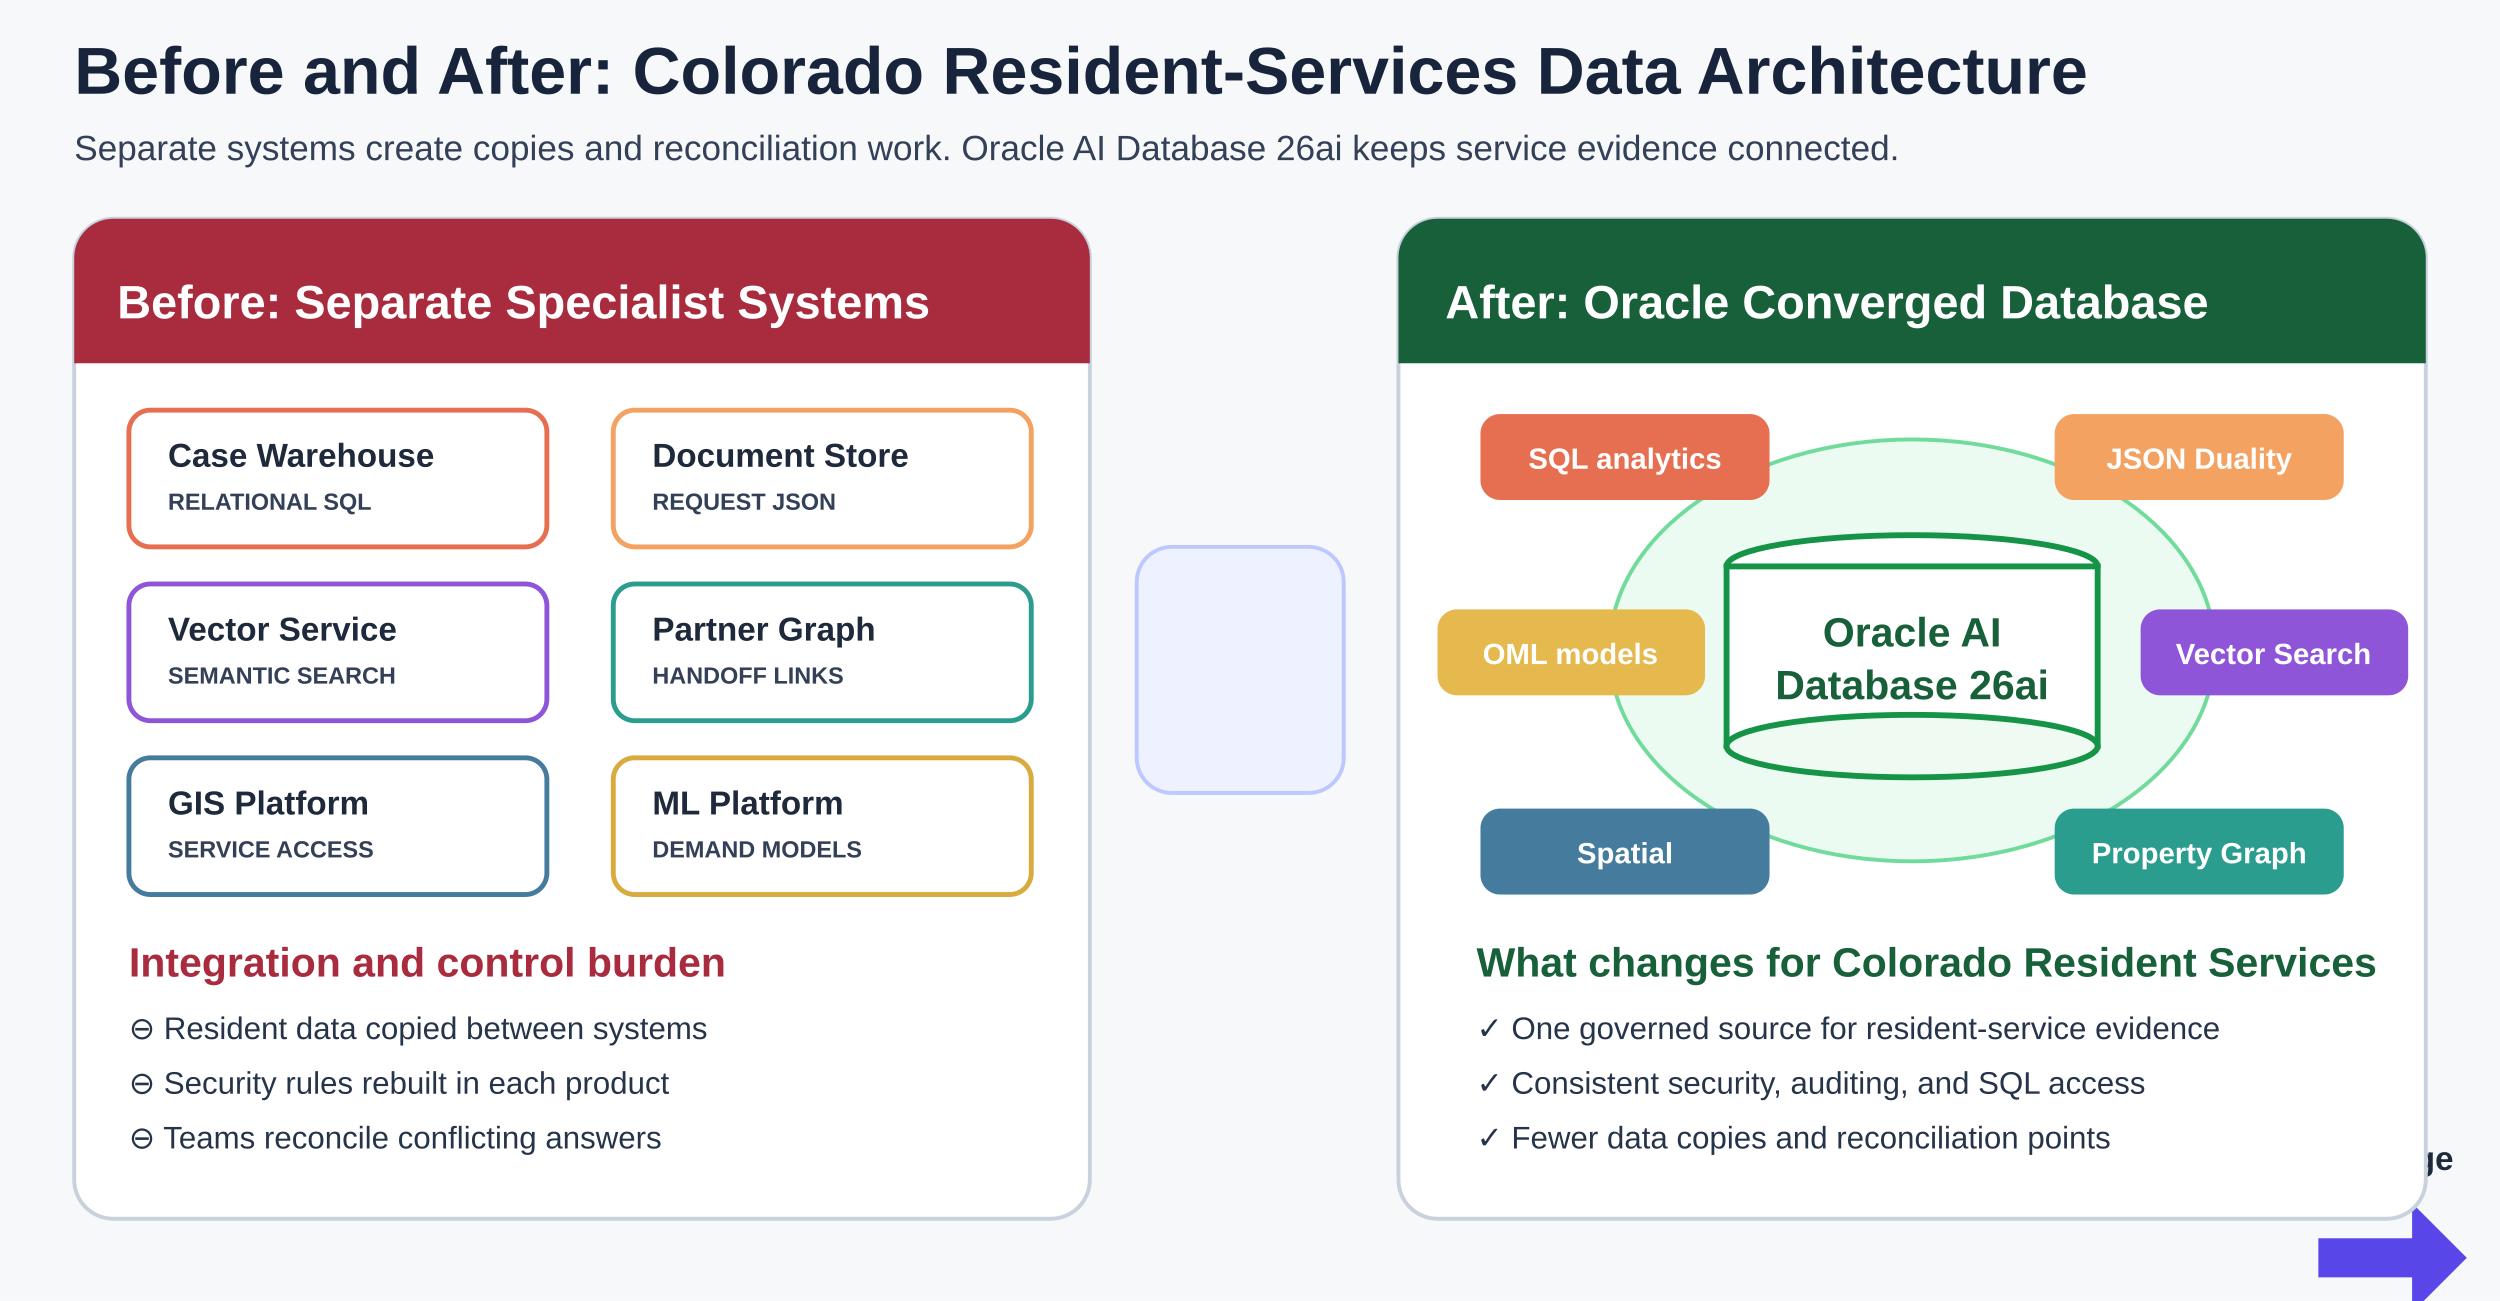
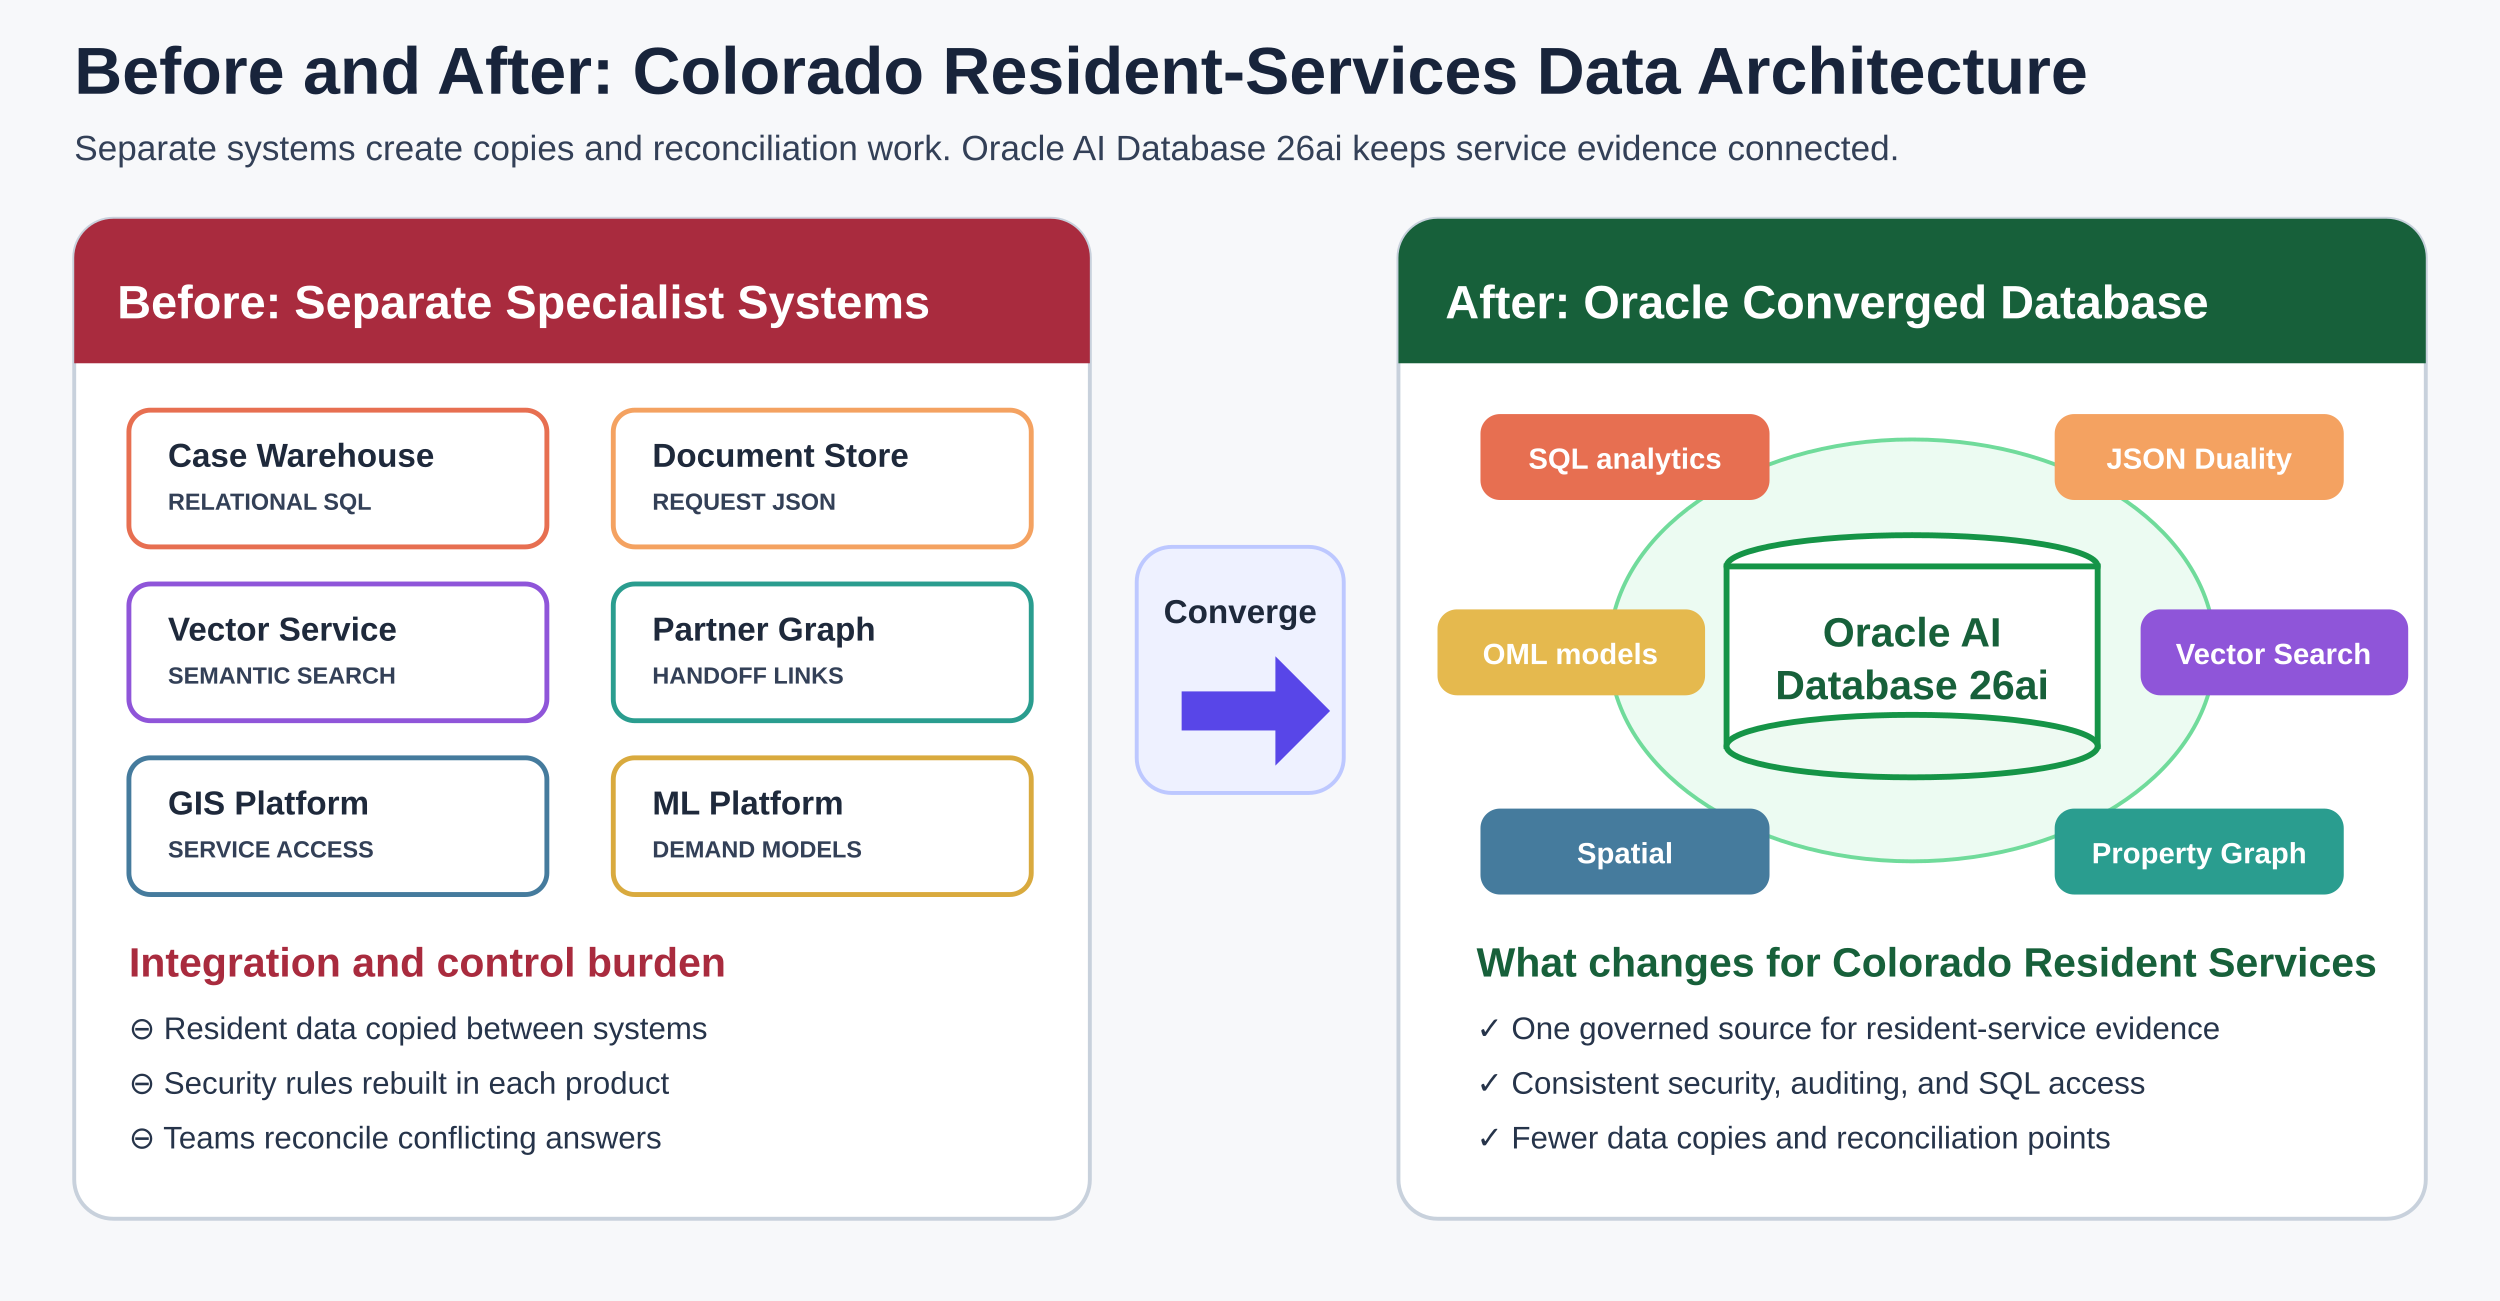
<svg xmlns="http://www.w3.org/2000/svg" width="1280" height="666" viewBox="0 0 1280 666" role="img" aria-labelledby="title desc">
  <rect width="1280" height="666" fill="#f7f8fa" />
  <style>
    .h1{font:700 34px Arial,sans-serif;fill:#18243b}.sub{font:18px Arial,sans-serif;fill:#334057}
    .panel{fill:#fff;stroke:#c8d1dc;stroke-width:2}.ph{font:700 24px Arial,sans-serif;fill:#fff}
    .box{fill:#fff;stroke-width:2.5}.bt{font:700 17px Arial,sans-serif;fill:#1e293b}.tag{font:700 12px Arial,sans-serif;fill:#334057}
    .body{font:16px Arial,sans-serif;fill:#26344a}.label{font:700 21px Arial,sans-serif}.chip{font:700 15px Arial,sans-serif;fill:#fff}
  </style>
  <text x="38" y="48" class="h1">Before and After: Colorado Resident-Services Data Architecture</text>
  <text x="38" y="82" class="sub">Separate systems create copies and reconciliation work. Oracle AI Database 26ai keeps service evidence connected.</text>
  <rect x="38" y="112" width="520" height="512" rx="20" class="panel" />
  <path d="M38 132a20 20 0 0 1 20-20h480a20 20 0 0 1 20 20v54H38z" fill="#a92b3e" />
  <text x="60" y="163" class="ph">Before: Separate Specialist Systems</text>
  <g transform="translate(66 210)">
    <rect width="214" height="70" rx="11" class="box" stroke="#e76f51" />
    <text x="20" y="29" class="bt">Case Warehouse</text>
    <text x="20" y="51" class="tag">RELATIONAL SQL</text>
  </g>
  <g transform="translate(314 210)">
    <rect width="214" height="70" rx="11" class="box" stroke="#f4a261" />
    <text x="20" y="29" class="bt">Document Store</text>
    <text x="20" y="51" class="tag">REQUEST JSON</text>
  </g>
  <g transform="translate(66 299)">
    <rect width="214" height="70" rx="11" class="box" stroke="#8f55d9" />
    <text x="20" y="29" class="bt">Vector Service</text>
    <text x="20" y="51" class="tag">SEMANTIC SEARCH</text>
  </g>
  <g transform="translate(314 299)">
    <rect width="214" height="70" rx="11" class="box" stroke="#2a9d8f" />
    <text x="20" y="29" class="bt">Partner Graph</text>
    <text x="20" y="51" class="tag">HANDOFF LINKS</text>
  </g>
  <g transform="translate(66 388)">
    <rect width="214" height="70" rx="11" class="box" stroke="#457b9d" />
    <text x="20" y="29" class="bt">GIS Platform</text>
    <text x="20" y="51" class="tag">SERVICE ACCESS</text>
  </g>
  <g transform="translate(314 388)">
    <rect width="214" height="70" rx="11" class="box" stroke="#d9aa3e" />
    <text x="20" y="29" class="bt">ML Platform</text>
    <text x="20" y="51" class="tag">DEMAND MODELS</text>
  </g>
  <text x="66" y="500" class="label" fill="#a92b3e">Integration and control burden</text>
  <g class="body">
    <text x="66" y="532">⊖ Resident data copied between systems</text>
    <text x="66" y="560">⊖ Security rules rebuilt in each product</text>
    <text x="66" y="588">⊖ Teams reconcile conflicting answers</text>
  </g>
  <g transform="translate(582 280)">
    <rect width="106" height="126" rx="18" fill="#eef1ff" stroke="#bdc8ff" stroke-width="2" />
-     <text x="635" y="319" text-anchor="middle" class="bt" fill="#4637c7">Converge</text>
-     <path d="M605 354h48v-18l28 28-28 28v-18h-48z" fill="#5846e8" />
+     <text x="53" y="39" text-anchor="middle" class="bt" fill="#4637c7">Converge</text>
+     <path d="M23 74h48V56l28 28-28 28V94H23z" fill="#5846e8" />
  </g>
  <rect x="716" y="112" width="526" height="512" rx="20" class="panel" />
  <path d="M716 132a20 20 0 0 1 20-20h486a20 20 0 0 1 20 20v54H716z" fill="#17603a" />
  <text x="740" y="163" class="ph">After: Oracle Converged Database</text>
  <ellipse cx="979" cy="333" rx="155" ry="108" fill="#ecfbf2" stroke="#70db9b" stroke-width="2" />
  <g transform="translate(884 274)">
    <ellipse cx="95" cy="16" rx="95" ry="16" fill="#fff" stroke="#159447" stroke-width="3" />
    <rect x="0" y="16" width="190" height="92" fill="#fff" stroke="#159447" stroke-width="3" />
    <ellipse cx="95" cy="108" rx="95" ry="16" fill="#eefaf2" stroke="#159447" stroke-width="3" />
    <text x="95" y="57" text-anchor="middle" class="label" fill="#17603a">Oracle AI</text>
    <text x="95" y="84" text-anchor="middle" class="label" fill="#17603a">Database 26ai</text>
  </g>
  <g>
    <rect x="758" y="212" width="148" height="44" rx="10" fill="#e76f51" />
    <text x="832" y="240" text-anchor="middle" class="chip">SQL analytics</text>
    <rect x="1052" y="212" width="148" height="44" rx="10" fill="#f4a261" />
    <text x="1126" y="240" text-anchor="middle" class="chip">JSON Duality</text>
    <rect x="1096" y="312" width="137" height="44" rx="10" fill="#8f55d9" />
    <text x="1164" y="340" text-anchor="middle" class="chip">Vector Search</text>
    <rect x="1052" y="414" width="148" height="44" rx="10" fill="#2a9d8f" />
    <text x="1126" y="442" text-anchor="middle" class="chip">Property Graph</text>
    <rect x="758" y="414" width="148" height="44" rx="10" fill="#457b9d" />
    <text x="832" y="442" text-anchor="middle" class="chip">Spatial</text>
    <rect x="736" y="312" width="137" height="44" rx="10" fill="#e5b94e" />
    <text x="804" y="340" text-anchor="middle" class="chip" fill="#18243b">OML models</text>
  </g>
  <text x="756" y="500" class="label" fill="#17603a">What changes for Colorado Resident Services</text>
  <g class="body">
    <text x="756" y="532">✓ One governed source for resident-service evidence</text>
    <text x="756" y="560">✓ Consistent security, auditing, and SQL access</text>
    <text x="756" y="588">✓ Fewer data copies and reconciliation points</text>
  </g>
</svg>
